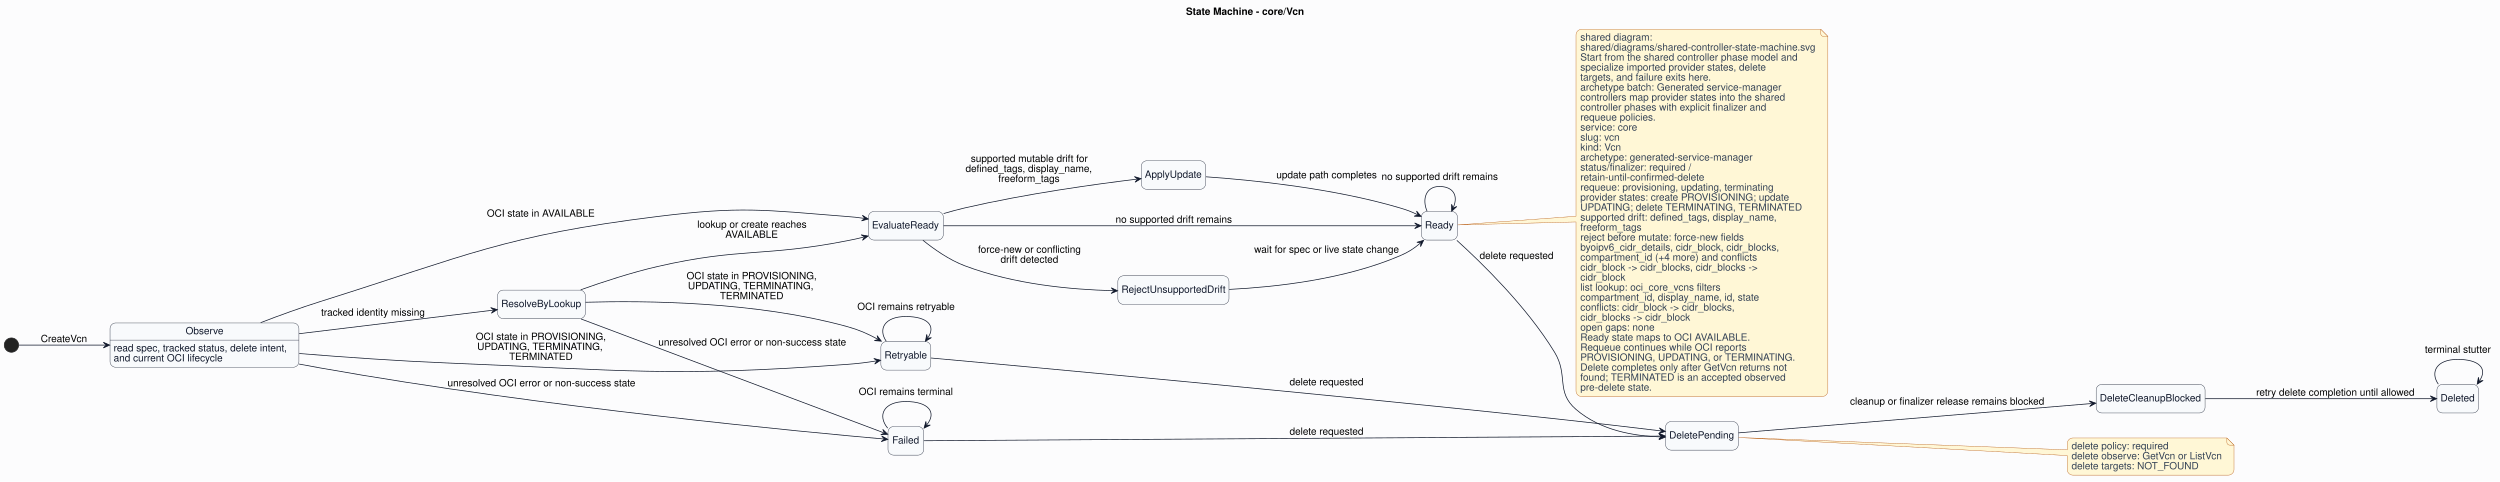
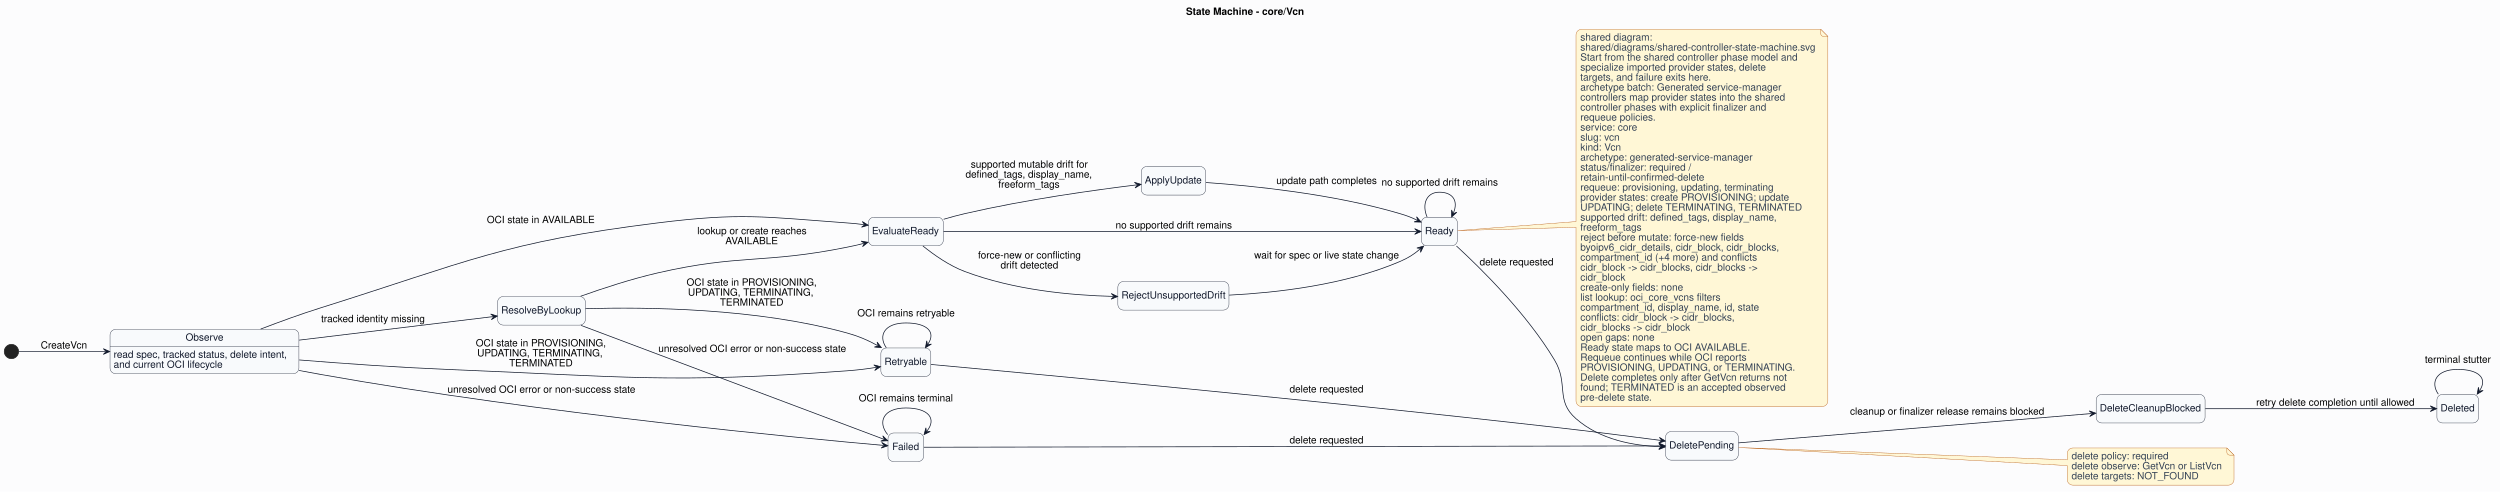
- <svg xmlns="http://www.w3.org/2000/svg" contentStyleType="text/css" data-diagram-type="STATE" height="674px" preserveAspectRatio="none" style="width:3499px;height:674px;background:#FCFCFD;" version="1.1" viewBox="0 0 3499 674" width="3499px" zoomAndPan="magnify">
+ <svg xmlns="http://www.w3.org/2000/svg" contentStyleType="text/css" data-diagram-type="STATE" height="688px" preserveAspectRatio="none" style="width:3499px;height:688px;background:#FCFCFD;" version="1.1" viewBox="0 0 3499 688" width="3499px" zoomAndPan="magnify">
  <defs />
  <g>
-     <rect fill="#FCFCFD" height="674" style="stroke:none;stroke-width:1;" width="3499" x="0" y="0" />
+     <rect fill="#FCFCFD" height="688" style="stroke:none;stroke-width:1;" width="3499" x="0" y="0" />
    <g class="title" data-source-line="10">
      <text fill="#000000" font-family="Helvetica" font-size="14" font-weight="bold" lengthAdjust="spacing" textLength="165.717" x="1659.855" y="20.78">State Machine - core/Vcn</text>
    </g>
-     <g class="entity" data-qualified-name="observe" id="ent0002">
-       <rect fill="#F8FAFC" height="62" rx="8" ry="8" style="stroke:#0F172A;stroke-width:0.5;" width="264.364" x="154" y="452" />
-       <line style="stroke:#0F172A;stroke-width:0.5;" x1="154" x2="418.364" y1="476" y2="476" />
-       <text fill="#0F172A" font-family="Helvetica" font-size="14" lengthAdjust="spacing" textLength="52.91" x="259.727" y="467.78">Observe</text>
-       <text fill="#0F172A" font-family="Helvetica" font-size="14" lengthAdjust="spacing" textLength="244.364" x="159" y="491.78">read spec, tracked status, delete intent,</text>
-       <text fill="#0F172A" font-family="Helvetica" font-size="14" lengthAdjust="spacing" textLength="153.282" x="159" y="505.78">and current OCI lifecycle</text>
-     </g>
-     <rect fill="#F8FAFC" height="40" rx="8" ry="8" style="stroke:#0F172A;stroke-width:0.5;" width="104.951" x="1215.36" y="296" />
-     <text fill="#0F172A" font-family="Helvetica" font-size="14" lengthAdjust="spacing" textLength="94.951" x="1220.36" y="319.78">EvaluateReady</text>
-     <rect fill="#F8FAFC" height="40" rx="8" ry="8" style="stroke:#0F172A;stroke-width:0.5;" width="50.469" x="1989.32" y="296" />
-     <text fill="#0F172A" font-family="Helvetica" font-size="14" lengthAdjust="spacing" textLength="40.469" x="1994.32" y="319.78">Ready</text>
-     <rect fill="#F8FAFC" height="40" rx="8" ry="8" style="stroke:#0F172A;stroke-width:0.5;" width="69.917" x="1232.88" y="478" />
-     <text fill="#0F172A" font-family="Helvetica" font-size="14" lengthAdjust="spacing" textLength="59.917" x="1237.88" y="501.78">Retryable</text>
-     <rect fill="#F8FAFC" height="40" rx="8" ry="8" style="stroke:#0F172A;stroke-width:0.5;" width="50" x="1242.84" y="597" />
-     <text fill="#0F172A" font-family="Helvetica" font-size="14" lengthAdjust="spacing" textLength="38.131" x="1248.775" y="620.78">Failed</text>
-     <rect fill="#F8FAFC" height="40" rx="8" ry="8" style="stroke:#0F172A;stroke-width:0.5;" width="122.848" x="696.44" y="406" />
-     <text fill="#0F172A" font-family="Helvetica" font-size="14" lengthAdjust="spacing" textLength="112.848" x="701.44" y="429.78">ResolveByLookup</text>
-     <rect fill="#F8FAFC" height="40" rx="8" ry="8" style="stroke:#0F172A;stroke-width:0.5;" width="155.51" x="1564.56" y="386" />
-     <text fill="#0F172A" font-family="Helvetica" font-size="14" lengthAdjust="spacing" textLength="145.51" x="1569.56" y="409.78">RejectUnsupportedDrift</text>
-     <rect fill="#F8FAFC" height="40" rx="8" ry="8" style="stroke:#0F172A;stroke-width:0.5;" width="90.165" x="1597.23" y="225" />
-     <text fill="#0F172A" font-family="Helvetica" font-size="14" lengthAdjust="spacing" textLength="80.165" x="1602.23" y="248.78">ApplyUpdate</text>
-     <rect fill="#F8FAFC" height="40" rx="8" ry="8" style="stroke:#0F172A;stroke-width:0.5;" width="101.848" x="2331.1" y="590" />
-     <text fill="#0F172A" font-family="Helvetica" font-size="14" lengthAdjust="spacing" textLength="91.848" x="2336.1" y="613.78">DeletePending</text>
-     <rect fill="#F8FAFC" height="40" rx="8" ry="8" style="stroke:#0F172A;stroke-width:0.5;" width="58.255" x="3410.71" y="538" />
-     <text fill="#0F172A" font-family="Helvetica" font-size="14" lengthAdjust="spacing" textLength="48.255" x="3415.71" y="561.78">Deleted</text>
-     <rect fill="#F8FAFC" height="40" rx="8" ry="8" style="stroke:#0F172A;stroke-width:0.5;" width="152.427" x="2933.78" y="538" />
-     <text fill="#0F172A" font-family="Helvetica" font-size="14" lengthAdjust="spacing" textLength="142.427" x="2938.78" y="561.78">DeleteCleanupBlocked</text>
-     <g class="start_entity" data-qualified-name=".start." data-source-line="32" id="ent0002">
-       <ellipse cx="16" cy="483" fill="#222222" rx="10" ry="10" style="stroke:#222222;stroke-width:1;" />
-     </g>
+     <g>
+       <rect fill="#F8FAFC" height="62" rx="8" ry="8" style="stroke:#0F172A;stroke-width:0.5;" width="264.364" x="154" y="461" />
+       <line style="stroke:#0F172A;stroke-width:0.5;" x1="154" x2="418.364" y1="485" y2="485" />
+       <text fill="#0F172A" font-family="Helvetica" font-size="14" lengthAdjust="spacing" textLength="52.91" x="259.727" y="476.78">Observe</text>
+       <text fill="#0F172A" font-family="Helvetica" font-size="14" lengthAdjust="spacing" textLength="244.364" x="159" y="500.78">read spec, tracked status, delete intent,</text>
+       <text fill="#0F172A" font-family="Helvetica" font-size="14" lengthAdjust="spacing" textLength="153.282" x="159" y="514.78">and current OCI lifecycle</text>
+     </g>
+     <rect fill="#F8FAFC" height="40" rx="8" ry="8" style="stroke:#0F172A;stroke-width:0.5;" width="104.951" x="1215.36" y="304" />
+     <text fill="#0F172A" font-family="Helvetica" font-size="14" lengthAdjust="spacing" textLength="94.951" x="1220.36" y="327.78">EvaluateReady</text>
+     <rect fill="#F8FAFC" height="40" rx="8" ry="8" style="stroke:#0F172A;stroke-width:0.5;" width="50.469" x="1989.32" y="304" />
+     <text fill="#0F172A" font-family="Helvetica" font-size="14" lengthAdjust="spacing" textLength="40.469" x="1994.32" y="327.78">Ready</text>
+     <rect fill="#F8FAFC" height="40" rx="8" ry="8" style="stroke:#0F172A;stroke-width:0.5;" width="69.917" x="1232.88" y="487" />
+     <text fill="#0F172A" font-family="Helvetica" font-size="14" lengthAdjust="spacing" textLength="59.917" x="1237.88" y="510.78">Retryable</text>
+     <rect fill="#F8FAFC" height="40" rx="8" ry="8" style="stroke:#0F172A;stroke-width:0.5;" width="50" x="1242.84" y="606" />
+     <text fill="#0F172A" font-family="Helvetica" font-size="14" lengthAdjust="spacing" textLength="38.131" x="1248.775" y="629.78">Failed</text>
+     <rect fill="#F8FAFC" height="40" rx="8" ry="8" style="stroke:#0F172A;stroke-width:0.5;" width="122.848" x="696.44" y="415" />
+     <text fill="#0F172A" font-family="Helvetica" font-size="14" lengthAdjust="spacing" textLength="112.848" x="701.44" y="438.78">ResolveByLookup</text>
+     <rect fill="#F8FAFC" height="40" rx="8" ry="8" style="stroke:#0F172A;stroke-width:0.5;" width="155.51" x="1564.56" y="394" />
+     <text fill="#0F172A" font-family="Helvetica" font-size="14" lengthAdjust="spacing" textLength="145.51" x="1569.56" y="417.78">RejectUnsupportedDrift</text>
+     <rect fill="#F8FAFC" height="40" rx="8" ry="8" style="stroke:#0F172A;stroke-width:0.5;" width="90.165" x="1597.23" y="233" />
+     <text fill="#0F172A" font-family="Helvetica" font-size="14" lengthAdjust="spacing" textLength="80.165" x="1602.23" y="256.78">ApplyUpdate</text>
+     <rect fill="#F8FAFC" height="40" rx="8" ry="8" style="stroke:#0F172A;stroke-width:0.5;" width="101.848" x="2331.1" y="604" />
+     <text fill="#0F172A" font-family="Helvetica" font-size="14" lengthAdjust="spacing" textLength="91.848" x="2336.1" y="627.78">DeletePending</text>
+     <rect fill="#F8FAFC" height="40" rx="8" ry="8" style="stroke:#0F172A;stroke-width:0.5;" width="58.255" x="3410.71" y="552" />
+     <text fill="#0F172A" font-family="Helvetica" font-size="14" lengthAdjust="spacing" textLength="48.255" x="3415.71" y="575.78">Deleted</text>
+     <rect fill="#F8FAFC" height="40" rx="8" ry="8" style="stroke:#0F172A;stroke-width:0.5;" width="152.427" x="2933.78" y="552" />
+     <text fill="#0F172A" font-family="Helvetica" font-size="14" lengthAdjust="spacing" textLength="142.427" x="2938.78" y="575.78">DeleteCleanupBlocked</text>
+     <ellipse cx="16" cy="492" fill="#222222" rx="10" ry="10" style="stroke:#222222;stroke-width:1;" />
    <g class="entity" data-qualified-name="GMN2" data-source-line="55" id="ent0003">
-       <path d="M2205.78,49 L2205.78,302.64 L2040.1,314.79 L2205.78,310.64 L2205.78,547 A8,8 0 0 0 2213.78,555 L2550.261,555 A8,8 0 0 0 2558.261,547 L2558.261,51 L2548.261,41 L2213.78,41 A8,8 0 0 0 2205.78,49" fill="#FFF7D6" style="stroke:#B45309;stroke-width:0.5;" />
+       <path d="M2205.78,49 L2205.78,310.12 L2040.1,322.72 L2205.78,318.12 L2205.78,561 A8,8 0 0 0 2213.78,569 L2550.261,569 A8,8 0 0 0 2558.261,561 L2558.261,51 L2548.261,41 L2213.78,41 A8,8 0 0 0 2205.78,49" fill="#FFF7D6" style="stroke:#B45309;stroke-width:0.5;" />
      <path d="M2548.261,41 L2548.261,47 A4,4 0 0 0 2552.261,51 L2558.261,51 L2548.261,41" fill="#FFF7D6" style="stroke:#B45309;stroke-width:0.5;" />
      <text fill="#334155" font-family="Helvetica" font-size="14" lengthAdjust="spacing" textLength="101.165" x="2211.78" y="56.78">shared diagram:</text>
      <text fill="#334155" font-family="Helvetica" font-size="14" lengthAdjust="spacing" textLength="331.481" x="2211.78" y="70.78">shared/diagrams/shared-controller-state-machine.svg</text>
      <text fill="#334155" font-family="Helvetica" font-size="14" lengthAdjust="spacing" textLength="304.274" x="2211.78" y="84.78">Start from the shared controller phase model and</text>
      <text fill="#334155" font-family="Helvetica" font-size="14" lengthAdjust="spacing" textLength="261.468" x="2211.78" y="98.78">specialize imported provider states, delete</text>
      <text fill="#334155" font-family="Helvetica" font-size="14" lengthAdjust="spacing" textLength="184.434" x="2211.78" y="112.78">targets, and failure exits here.</text>
      <text fill="#334155" font-family="Helvetica" font-size="14" lengthAdjust="spacing" textLength="281.709" x="2211.78" y="126.78">archetype batch: Generated service-manager</text>
      <text fill="#334155" font-family="Helvetica" font-size="14" lengthAdjust="spacing" textLength="287.923" x="2211.78" y="140.78">controllers map provider states into the shared</text>
      <text fill="#334155" font-family="Helvetica" font-size="14" lengthAdjust="spacing" textLength="261.461" x="2211.78" y="154.78">controller phases with explicit finalizer and</text>
      <text fill="#334155" font-family="Helvetica" font-size="14" lengthAdjust="spacing" textLength="105.848" x="2211.78" y="168.78">requeue policies.</text>
      <text fill="#334155" font-family="Helvetica" font-size="14" lengthAdjust="spacing" textLength="79.358" x="2211.78" y="182.78">service: core</text>
      <text fill="#334155" font-family="Helvetica" font-size="14" lengthAdjust="spacing" textLength="55.248" x="2211.78" y="196.78">slug: vcn</text>
      <text fill="#334155" font-family="Helvetica" font-size="14" lengthAdjust="spacing" textLength="57.586" x="2211.78" y="210.78">kind: Vcn</text>
      <text fill="#334155" font-family="Helvetica" font-size="14" lengthAdjust="spacing" textLength="241.24" x="2211.78" y="224.78">archetype: generated-service-manager</text>
      <text fill="#334155" font-family="Helvetica" font-size="14" lengthAdjust="spacing" textLength="156.406" x="2211.78" y="238.78">status/finalizer: required /</text>
      <text fill="#334155" font-family="Helvetica" font-size="14" lengthAdjust="spacing" textLength="174.303" x="2211.78" y="252.78">retain-until-confirmed-delete</text>
      <text fill="#334155" font-family="Helvetica" font-size="14" lengthAdjust="spacing" textLength="272.398" x="2211.78" y="266.78">requeue: provisioning, updating, terminating</text>
      <text fill="#334155" font-family="Helvetica" font-size="14" lengthAdjust="spacing" textLength="295.682" x="2211.78" y="280.78">provider states: create PROVISIONING; update</text>
      <text fill="#334155" font-family="Helvetica" font-size="14" lengthAdjust="spacing" textLength="317.372" x="2211.78" y="294.78">UPDATING; delete TERMINATING, TERMINATED</text>
      <text fill="#334155" font-family="Helvetica" font-size="14" lengthAdjust="spacing" textLength="275.509" x="2211.78" y="308.78">supported drift: defined_tags, display_name,</text>
      <text fill="#334155" font-family="Helvetica" font-size="14" lengthAdjust="spacing" textLength="86.372" x="2211.78" y="322.78">freeform_tags</text>
      <text fill="#334155" font-family="Helvetica" font-size="14" lengthAdjust="spacing" textLength="230.33" x="2211.78" y="336.78">reject before mutate: force-new fields</text>
      <text fill="#334155" font-family="Helvetica" font-size="14" lengthAdjust="spacing" textLength="279.357" x="2211.78" y="350.78">byoipv6_cidr_details, cidr_block, cidr_blocks,</text>
      <text fill="#334155" font-family="Helvetica" font-size="14" lengthAdjust="spacing" textLength="247.051" x="2211.78" y="364.78">compartment_id (+4 more) and conflicts</text>
      <text fill="#334155" font-family="Helvetica" font-size="14" lengthAdjust="spacing" textLength="248.206" x="2211.78" y="378.78">cidr_block -&gt; cidr_blocks, cidr_blocks -&gt;</text>
      <text fill="#334155" font-family="Helvetica" font-size="14" lengthAdjust="spacing" textLength="63.027" x="2211.78" y="392.78">cidr_block</text>
-       <text fill="#334155" font-family="Helvetica" font-size="14" lengthAdjust="spacing" textLength="196.861" x="2211.78" y="406.78">list lookup: oci_core_vcns filters</text>
-       <text fill="#334155" font-family="Helvetica" font-size="14" lengthAdjust="spacing" textLength="251.351" x="2211.78" y="420.78">compartment_id, display_name, id, state</text>
-       <text fill="#334155" font-family="Helvetica" font-size="14" lengthAdjust="spacing" textLength="215.913" x="2211.78" y="434.78">conflicts: cidr_block -&gt; cidr_blocks,</text>
-       <text fill="#334155" font-family="Helvetica" font-size="14" lengthAdjust="spacing" textLength="153.672" x="2211.78" y="448.78">cidr_blocks -&gt; cidr_block</text>
-       <text fill="#334155" font-family="Helvetica" font-size="14" lengthAdjust="spacing" textLength="104.316" x="2211.78" y="462.78">open gaps: none</text>
-       <text fill="#334155" font-family="Helvetica" font-size="14" lengthAdjust="spacing" textLength="240.447" x="2211.78" y="476.78">Ready state maps to OCI AVAILABLE.</text>
-       <text fill="#334155" font-family="Helvetica" font-size="14" lengthAdjust="spacing" textLength="232.682" x="2211.78" y="490.78">Requeue continues while OCI reports</text>
-       <text fill="#334155" font-family="Helvetica" font-size="14" lengthAdjust="spacing" textLength="307.248" x="2211.78" y="504.78">PROVISIONING, UPDATING, or TERMINATING.</text>
-       <text fill="#334155" font-family="Helvetica" font-size="14" lengthAdjust="spacing" textLength="291.033" x="2211.78" y="518.78">Delete completes only after GetVcn returns not</text>
-       <text fill="#334155" font-family="Helvetica" font-size="14" lengthAdjust="spacing" textLength="289.468" x="2211.78" y="532.78">found; TERMINATED is an accepted observed</text>
-       <text fill="#334155" font-family="Helvetica" font-size="14" lengthAdjust="spacing" textLength="101.172" x="2211.78" y="546.78">pre-delete state.</text>
-     </g>
-     <g class="entity" data-qualified-name="GMN5" data-source-line="93" id="ent0006">
-       <path d="M2893.27,621 L2893.27,629.62 L2433.19,612.32 L2893.27,637.62 L2893.27,657 A8,8 0 0 0 2901.27,665 L3118.717,665 A8,8 0 0 0 3126.717,657 L3126.717,623 L3116.717,613 L2901.27,613 A8,8 0 0 0 2893.27,621" fill="#FFF7D6" style="stroke:#B45309;stroke-width:0.5;" />
-       <path d="M3116.717,613 L3116.717,619 A4,4 0 0 0 3120.717,623 L3126.717,623 L3116.717,613" fill="#FFF7D6" style="stroke:#B45309;stroke-width:0.5;" />
-       <text fill="#334155" font-family="Helvetica" font-size="14" lengthAdjust="spacing" textLength="136.972" x="2899.27" y="628.78">delete policy: required</text>
-       <text fill="#334155" font-family="Helvetica" font-size="14" lengthAdjust="spacing" textLength="212.447" x="2899.27" y="642.78">delete observe: GetVcn or ListVcn</text>
-       <text fill="#334155" font-family="Helvetica" font-size="14" lengthAdjust="spacing" textLength="179.724" x="2899.27" y="656.78">delete targets: NOT_FOUND</text>
+       <text fill="#334155" font-family="Helvetica" font-size="14" lengthAdjust="spacing" textLength="144.751" x="2211.78" y="406.78">create-only fields: none</text>
+       <text fill="#334155" font-family="Helvetica" font-size="14" lengthAdjust="spacing" textLength="196.861" x="2211.78" y="420.78">list lookup: oci_core_vcns filters</text>
+       <text fill="#334155" font-family="Helvetica" font-size="14" lengthAdjust="spacing" textLength="251.351" x="2211.78" y="434.78">compartment_id, display_name, id, state</text>
+       <text fill="#334155" font-family="Helvetica" font-size="14" lengthAdjust="spacing" textLength="215.913" x="2211.78" y="448.78">conflicts: cidr_block -&gt; cidr_blocks,</text>
+       <text fill="#334155" font-family="Helvetica" font-size="14" lengthAdjust="spacing" textLength="153.672" x="2211.78" y="462.78">cidr_blocks -&gt; cidr_block</text>
+       <text fill="#334155" font-family="Helvetica" font-size="14" lengthAdjust="spacing" textLength="104.316" x="2211.78" y="476.78">open gaps: none</text>
+       <text fill="#334155" font-family="Helvetica" font-size="14" lengthAdjust="spacing" textLength="240.447" x="2211.78" y="490.78">Ready state maps to OCI AVAILABLE.</text>
+       <text fill="#334155" font-family="Helvetica" font-size="14" lengthAdjust="spacing" textLength="232.682" x="2211.78" y="504.78">Requeue continues while OCI reports</text>
+       <text fill="#334155" font-family="Helvetica" font-size="14" lengthAdjust="spacing" textLength="307.248" x="2211.78" y="518.78">PROVISIONING, UPDATING, or TERMINATING.</text>
+       <text fill="#334155" font-family="Helvetica" font-size="14" lengthAdjust="spacing" textLength="291.033" x="2211.78" y="532.78">Delete completes only after GetVcn returns not</text>
+       <text fill="#334155" font-family="Helvetica" font-size="14" lengthAdjust="spacing" textLength="289.468" x="2211.78" y="546.78">found; TERMINATED is an accepted observed</text>
+       <text fill="#334155" font-family="Helvetica" font-size="14" lengthAdjust="spacing" textLength="101.172" x="2211.78" y="560.78">pre-delete state.</text>
+     </g>
+     <g class="entity" data-qualified-name="GMN5" data-source-line="94" id="ent0006">
+       <path d="M2893.27,635 L2893.27,643.62 L2433.19,626.32 L2893.27,651.62 L2893.27,671 A8,8 0 0 0 2901.27,679 L3118.717,679 A8,8 0 0 0 3126.717,671 L3126.717,637 L3116.717,627 L2901.27,627 A8,8 0 0 0 2893.27,635" fill="#FFF7D6" style="stroke:#B45309;stroke-width:0.5;" />
+       <path d="M3116.717,627 L3116.717,633 A4,4 0 0 0 3120.717,637 L3126.717,637 L3116.717,627" fill="#FFF7D6" style="stroke:#B45309;stroke-width:0.5;" />
+       <text fill="#334155" font-family="Helvetica" font-size="14" lengthAdjust="spacing" textLength="136.972" x="2899.27" y="642.78">delete policy: required</text>
+       <text fill="#334155" font-family="Helvetica" font-size="14" lengthAdjust="spacing" textLength="212.447" x="2899.27" y="656.78">delete observe: GetVcn or ListVcn</text>
+       <text fill="#334155" font-family="Helvetica" font-size="14" lengthAdjust="spacing" textLength="179.724" x="2899.27" y="670.78">delete targets: NOT_FOUND</text>
    </g>
    <g class="link" data-entity-1="ent0002" data-entity-2="ent0002" data-link-type="dependency" data-source-line="32" id="lnk3">
-       <path d="M26.23,483 C47.19,483 94.64,483 147.58,483" fill="none" id="*start*-to-observe" style="stroke:#0F172A;stroke-width:1;" />
-       <polygon fill="#0F172A" points="153.58,483,144.58,479,148.58,483,144.58,487,153.58,483" style="stroke:#0F172A;stroke-width:1;" />
-       <text fill="#000000" font-family="Helvetica" font-size="14" lengthAdjust="spacing" textLength="66.144" x="57" y="478.78">CreateVcn</text>
+       <path d="M26.23,492 C47.19,492 94.64,492 147.58,492" fill="none" id="*start*-to-observe" style="stroke:#0F172A;stroke-width:1;" />
+       <polygon fill="#0F172A" points="153.58,492,144.58,488,148.58,492,144.58,496,153.58,492" style="stroke:#0F172A;stroke-width:1;" />
+       <text fill="#000000" font-family="Helvetica" font-size="14" lengthAdjust="spacing" textLength="66.144" x="57" y="487.78">CreateVcn</text>
    </g>
    <g class="link" data-entity-1="ent0002" data-entity-2="ent0007" data-link-type="dependency" data-source-line="33" id="lnk4">
-       <path d="M418.64,467.05 C509.55,456.01 620.334,442.573 690.184,434.093" fill="none" id="observe-to-resolve_by_lookup" style="stroke:#0F172A;stroke-width:1;" />
-       <polygon fill="#0F172A" points="696.14,433.37,686.723,430.484,691.176,433.973,687.688,438.425,696.14,433.37" style="stroke:#0F172A;stroke-width:1;" />
-       <text fill="#000000" font-family="Helvetica" font-size="14" lengthAdjust="spacing" textLength="145.503" x="449.36" y="441.84">tracked identity missing</text>
+       <path d="M418.64,476.05 C509.55,465.01 620.334,451.573 690.184,443.093" fill="none" id="observe-to-resolve_by_lookup" style="stroke:#0F172A;stroke-width:1;" />
+       <polygon fill="#0F172A" points="696.14,442.37,686.723,439.484,691.176,442.973,687.688,447.425,696.14,442.37" style="stroke:#0F172A;stroke-width:1;" />
+       <text fill="#000000" font-family="Helvetica" font-size="14" lengthAdjust="spacing" textLength="145.503" x="449.36" y="450.84">tracked identity missing</text>
    </g>
    <g class="link" data-entity-1="ent0007" data-entity-2="ent0003" data-link-type="dependency" data-source-line="34" id="lnk5">
-       <path d="M812.74,405.59 C843.81,394.51 883.84,381.4 920.36,373 C1036.2,346.36 1068.73,359.87 1185.36,337 C1194.97,335.12 1199.306,334.224 1209.066,331.804" fill="none" id="resolve_by_lookup-to-evaluate_ready" style="stroke:#0F172A;stroke-width:1;" />
-       <polygon fill="#0F172A" points="1214.89,330.36,1205.192,328.644,1210.037,331.563,1207.117,336.408,1214.89,330.36" style="stroke:#0F172A;stroke-width:1;" />
-       <text fill="#000000" font-family="Helvetica" font-size="14" lengthAdjust="spacing" textLength="154.089" x="975.86" y="318.78">lookup or create reaches</text>
-       <text fill="#000000" font-family="Helvetica" font-size="14" lengthAdjust="spacing" textLength="75.489" x="1015.16" y="332.78">AVAILABLE</text>
+       <path d="M812.74,414.59 C843.81,403.51 883.84,390.4 920.36,382 C1036.2,355.36 1068.86,369.54 1185.36,346 C1194.99,344.06 1199.342,343.124 1209.112,340.594" fill="none" id="resolve_by_lookup-to-evaluate_ready" style="stroke:#0F172A;stroke-width:1;" />
+       <polygon fill="#0F172A" points="1214.92,339.09,1205.205,337.474,1210.08,340.343,1207.21,345.219,1214.92,339.09" style="stroke:#0F172A;stroke-width:1;" />
+       <text fill="#000000" font-family="Helvetica" font-size="14" lengthAdjust="spacing" textLength="154.089" x="975.86" y="327.78">lookup or create reaches</text>
+       <text fill="#000000" font-family="Helvetica" font-size="14" lengthAdjust="spacing" textLength="75.489" x="1015.16" y="341.78">AVAILABLE</text>
    </g>
    <g class="link" data-entity-1="ent0007" data-entity-2="ent0005" data-link-type="dependency" data-source-line="35" id="lnk6">
-       <path d="M819.46,423.04 C903.3,420.6 1058.7,422.03 1185.36,457 C1202,461.59 1213.971,466.84 1228.291,474.64" fill="none" id="resolve_by_lookup-to-retryable" style="stroke:#0F172A;stroke-width:1;" />
-       <polygon fill="#0F172A" points="1233.56,477.51,1227.57,469.692,1229.169,475.118,1223.743,476.718,1233.56,477.51" style="stroke:#0F172A;stroke-width:1;" />
-       <text fill="#000000" font-family="Helvetica" font-size="14" lengthAdjust="spacing" textLength="184.379" x="960.86" y="390.78">OCI state in PROVISIONING,</text>
-       <text fill="#000000" font-family="Helvetica" font-size="14" lengthAdjust="spacing" textLength="180.448" x="962.825" y="404.78">UPDATING, TERMINATING,</text>
-       <text fill="#000000" font-family="Helvetica" font-size="14" lengthAdjust="spacing" textLength="91" x="1007.549" y="418.78">TERMINATED</text>
+       <path d="M819.46,432.04 C903.3,429.6 1058.7,431.03 1185.36,466 C1202,470.59 1213.971,475.84 1228.291,483.64" fill="none" id="resolve_by_lookup-to-retryable" style="stroke:#0F172A;stroke-width:1;" />
+       <polygon fill="#0F172A" points="1233.56,486.51,1227.57,478.692,1229.169,484.118,1223.743,485.718,1233.56,486.51" style="stroke:#0F172A;stroke-width:1;" />
+       <text fill="#000000" font-family="Helvetica" font-size="14" lengthAdjust="spacing" textLength="184.379" x="960.86" y="399.78">OCI state in PROVISIONING,</text>
+       <text fill="#000000" font-family="Helvetica" font-size="14" lengthAdjust="spacing" textLength="180.448" x="962.825" y="413.78">UPDATING, TERMINATING,</text>
+       <text fill="#000000" font-family="Helvetica" font-size="14" lengthAdjust="spacing" textLength="91" x="1007.549" y="427.78">TERMINATED</text>
    </g>
    <g class="link" data-entity-1="ent0007" data-entity-2="ent0006" data-link-type="dependency" data-source-line="36" id="lnk7">
-       <path d="M813.23,446.44 C922.52,487.53 1159.404,576.598 1236.904,605.748" fill="none" id="resolve_by_lookup-to-failed" style="stroke:#0F172A;stroke-width:1;" />
-       <polygon fill="#0F172A" points="1242.52,607.86,1235.504,600.948,1237.84,606.1,1232.688,608.436,1242.52,607.86" style="stroke:#0F172A;stroke-width:1;" />
-       <text fill="#000000" font-family="Helvetica" font-size="14" lengthAdjust="spacing" textLength="263.778" x="921.36" y="483.56">unresolved OCI error or non-success state</text>
+       <path d="M813.23,455.44 C922.52,496.53 1159.404,585.598 1236.904,614.748" fill="none" id="resolve_by_lookup-to-failed" style="stroke:#0F172A;stroke-width:1;" />
+       <polygon fill="#0F172A" points="1242.52,616.86,1235.504,609.948,1237.84,615.1,1232.688,617.436,1242.52,616.86" style="stroke:#0F172A;stroke-width:1;" />
+       <text fill="#000000" font-family="Helvetica" font-size="14" lengthAdjust="spacing" textLength="263.778" x="921.36" y="492.56">unresolved OCI error or non-success state</text>
    </g>
    <g class="link" data-entity-1="ent0002" data-entity-2="ent0003" data-link-type="dependency" data-source-line="37" id="lnk8">
-       <path d="M364.84,451.55 C391.14,441.45 420.82,430.65 448.36,422 C654.76,357.16 705.67,329.65 920.36,303 C1037.25,288.49 1067.95,293.69 1185.36,303 C1195.07,303.77 1199.434,304.175 1209.334,305.635" fill="none" id="observe-to-evaluate_ready" style="stroke:#0F172A;stroke-width:1;" />
-       <polygon fill="#0F172A" points="1215.27,306.51,1206.95,301.24,1210.323,305.781,1205.783,309.154,1215.27,306.51" style="stroke:#0F172A;stroke-width:1;" />
-       <text fill="#000000" font-family="Helvetica" font-size="14" lengthAdjust="spacing" textLength="153.296" x="681.36" y="303.24">OCI state in AVAILABLE</text>
+       <path d="M364.84,460.55 C391.14,450.45 420.82,439.65 448.36,431 C654.76,366.16 705.67,338.65 920.36,312 C1037.25,297.49 1067.9,303.4 1185.36,312 C1195.06,312.71 1199.405,313.079 1209.295,314.428" fill="none" id="observe-to-evaluate_ready" style="stroke:#0F172A;stroke-width:1;" />
+       <polygon fill="#0F172A" points="1215.24,315.24,1206.864,310.06,1210.286,314.564,1205.782,317.986,1215.24,315.24" style="stroke:#0F172A;stroke-width:1;" />
+       <text fill="#000000" font-family="Helvetica" font-size="14" lengthAdjust="spacing" textLength="153.296" x="681.36" y="312.24">OCI state in AVAILABLE</text>
    </g>
    <g class="link" data-entity-1="ent0002" data-entity-2="ent0005" data-link-type="dependency" data-source-line="38" id="lnk9">
-       <path d="M418.76,494.78 C481.29,499.86 557.13,505.25 625.36,508 C874.05,518.02 937.14,528.18 1185.36,510 C1200.91,508.86 1212.055,507.469 1226.545,505.149" fill="none" id="observe-to-retryable" style="stroke:#0F172A;stroke-width:1;" />
-       <polygon fill="#0F172A" points="1232.47,504.2,1222.951,501.673,1227.533,504.99,1224.216,509.573,1232.47,504.2" style="stroke:#0F172A;stroke-width:1;" />
-       <text fill="#000000" font-family="Helvetica" font-size="14" lengthAdjust="spacing" textLength="184.379" x="665.86" y="475.78">OCI state in PROVISIONING,</text>
-       <text fill="#000000" font-family="Helvetica" font-size="14" lengthAdjust="spacing" textLength="180.448" x="667.825" y="489.78">UPDATING, TERMINATING,</text>
-       <text fill="#000000" font-family="Helvetica" font-size="14" lengthAdjust="spacing" textLength="91" x="712.549" y="503.78">TERMINATED</text>
+       <path d="M418.76,503.78 C481.29,508.86 557.13,514.25 625.36,517 C874.05,527.02 937.14,537.18 1185.36,519 C1200.91,517.86 1212.055,516.469 1226.545,514.149" fill="none" id="observe-to-retryable" style="stroke:#0F172A;stroke-width:1;" />
+       <polygon fill="#0F172A" points="1232.47,513.2,1222.951,510.673,1227.533,513.99,1224.216,518.573,1232.47,513.2" style="stroke:#0F172A;stroke-width:1;" />
+       <text fill="#000000" font-family="Helvetica" font-size="14" lengthAdjust="spacing" textLength="184.379" x="665.86" y="484.78">OCI state in PROVISIONING,</text>
+       <text fill="#000000" font-family="Helvetica" font-size="14" lengthAdjust="spacing" textLength="180.448" x="667.825" y="498.78">UPDATING, TERMINATING,</text>
+       <text fill="#000000" font-family="Helvetica" font-size="14" lengthAdjust="spacing" textLength="91" x="712.549" y="512.78">TERMINATED</text>
    </g>
    <g class="link" data-entity-1="ent0002" data-entity-2="ent0006" data-link-type="dependency" data-source-line="39" id="lnk10">
-       <path d="M418.61,509.53 C428.67,511.43 438.67,513.27 448.36,515 C759.91,570.55 1137.553,605.674 1236.623,614.394" fill="none" id="observe-to-failed" style="stroke:#0F172A;stroke-width:1;" />
-       <polygon fill="#0F172A" points="1242.6,614.92,1233.985,610.146,1237.619,614.482,1233.284,618.115,1242.6,614.92" style="stroke:#0F172A;stroke-width:1;" />
-       <text fill="#000000" font-family="Helvetica" font-size="14" lengthAdjust="spacing" textLength="263.778" x="626.36" y="540.68">unresolved OCI error or non-success state</text>
+       <path d="M418.61,518.53 C428.67,520.43 438.67,522.27 448.36,524 C759.91,579.55 1137.553,614.674 1236.623,623.394" fill="none" id="observe-to-failed" style="stroke:#0F172A;stroke-width:1;" />
+       <polygon fill="#0F172A" points="1242.6,623.92,1233.985,619.146,1237.619,623.482,1233.284,627.115,1242.6,623.92" style="stroke:#0F172A;stroke-width:1;" />
+       <text fill="#000000" font-family="Helvetica" font-size="14" lengthAdjust="spacing" textLength="263.778" x="626.36" y="549.68">unresolved OCI error or non-success state</text>
    </g>
    <g class="link" data-entity-1="ent0003" data-entity-2="ent0008" data-link-type="dependency" data-source-line="40" id="lnk11">
-       <path d="M1291.7,336.25 C1307.15,348.73 1328.62,363.85 1350.32,372 C1419.6,398.02 1498.132,405.283 1558.192,406.853" fill="none" id="evaluate_ready-to-reject_unsupported_drift" style="stroke:#0F172A;stroke-width:1;" />
-       <polygon fill="#0F172A" points="1564.19,407.01,1555.298,402.776,1559.192,406.879,1555.089,410.773,1564.19,407.01" style="stroke:#0F172A;stroke-width:1;" />
-       <text fill="#000000" font-family="Helvetica" font-size="14" lengthAdjust="spacing" textLength="143.951" x="1368.82" y="353.78">force-new or conflicting</text>
-       <text fill="#000000" font-family="Helvetica" font-size="14" lengthAdjust="spacing" textLength="80.938" x="1400.327" y="367.78">drift detected</text>
+       <path d="M1291.7,344.25 C1307.15,356.73 1328.62,371.85 1350.32,380 C1419.6,406.02 1498.132,413.283 1558.192,414.853" fill="none" id="evaluate_ready-to-reject_unsupported_drift" style="stroke:#0F172A;stroke-width:1;" />
+       <polygon fill="#0F172A" points="1564.19,415.01,1555.298,410.776,1559.192,414.879,1555.089,418.773,1564.19,415.01" style="stroke:#0F172A;stroke-width:1;" />
+       <text fill="#000000" font-family="Helvetica" font-size="14" lengthAdjust="spacing" textLength="143.951" x="1368.82" y="361.78">force-new or conflicting</text>
+       <text fill="#000000" font-family="Helvetica" font-size="14" lengthAdjust="spacing" textLength="80.938" x="1400.327" y="375.78">drift detected</text>
    </g>
    <g class="link" data-entity-1="ent0008" data-entity-2="ent0004" data-link-type="dependency" data-source-line="41" id="lnk12">
-       <path d="M1720.32,405.06 C1786.2,401.77 1882.3,391 1959.32,358 C1971.36,352.84 1978.48,348.236 1987.92,340.246" fill="none" id="reject_unsupported_drift-to-ready" style="stroke:#0F172A;stroke-width:1;" />
-       <polygon fill="#0F172A" points="1992.5,336.37,1983.046,339.131,1988.684,339.6,1988.215,345.238,1992.5,336.37" style="stroke:#0F172A;stroke-width:1;" />
-       <text fill="#000000" font-family="Helvetica" font-size="14" lengthAdjust="spacing" textLength="203.882" x="1755.32" y="353.78">wait for spec or live state change</text>
+       <path d="M1720.32,413.06 C1786.2,409.77 1882.3,399 1959.32,366 C1971.36,360.84 1978.48,356.236 1987.92,348.246" fill="none" id="reject_unsupported_drift-to-ready" style="stroke:#0F172A;stroke-width:1;" />
+       <polygon fill="#0F172A" points="1992.5,344.37,1983.046,347.131,1988.684,347.6,1988.215,353.238,1992.5,344.37" style="stroke:#0F172A;stroke-width:1;" />
+       <text fill="#000000" font-family="Helvetica" font-size="14" lengthAdjust="spacing" textLength="203.882" x="1755.32" y="361.78">wait for spec or live state change</text>
    </g>
    <g class="link" data-entity-1="ent0003" data-entity-2="ent0009" data-link-type="dependency" data-source-line="42" id="lnk13">
-       <path d="M1320.7,298.89 C1330.47,296.01 1340.66,293.23 1350.32,291 C1436.78,271.01 1533.754,257.703 1591.114,250.743" fill="none" id="evaluate_ready-to-apply_update" style="stroke:#0F172A;stroke-width:1;" />
-       <polygon fill="#0F172A" points="1597.07,250.02,1587.654,247.133,1592.106,250.622,1588.617,255.075,1597.07,250.02" style="stroke:#0F172A;stroke-width:1;" />
-       <text fill="#000000" font-family="Helvetica" font-size="14" lengthAdjust="spacing" textLength="163.42" x="1358.727" y="226.66">supported mutable drift for</text>
-       <text fill="#000000" font-family="Helvetica" font-size="14" lengthAdjust="spacing" textLength="178.233" x="1351.32" y="240.66">defined_tags, display_name,</text>
-       <text fill="#000000" font-family="Helvetica" font-size="14" lengthAdjust="spacing" textLength="86.372" x="1397.251" y="254.66">freeform_tags</text>
+       <path d="M1320.7,306.89 C1330.47,304.01 1340.66,301.23 1350.32,299 C1436.78,279.01 1533.754,265.703 1591.114,258.743" fill="none" id="evaluate_ready-to-apply_update" style="stroke:#0F172A;stroke-width:1;" />
+       <polygon fill="#0F172A" points="1597.07,258.02,1587.654,255.133,1592.106,258.622,1588.617,263.075,1597.07,258.02" style="stroke:#0F172A;stroke-width:1;" />
+       <text fill="#000000" font-family="Helvetica" font-size="14" lengthAdjust="spacing" textLength="163.42" x="1358.727" y="234.66">supported mutable drift for</text>
+       <text fill="#000000" font-family="Helvetica" font-size="14" lengthAdjust="spacing" textLength="178.233" x="1351.32" y="248.66">defined_tags, display_name,</text>
+       <text fill="#000000" font-family="Helvetica" font-size="14" lengthAdjust="spacing" textLength="86.372" x="1397.251" y="262.66">freeform_tags</text>
    </g>
    <g class="link" data-entity-1="ent0009" data-entity-2="ent0004" data-link-type="dependency" data-source-line="43" id="lnk14">
-       <path d="M1687.88,247.45 C1749.86,251.76 1865.1,263.07 1959.32,291 C1969.36,293.98 1974.503,295.9 1983.612,300.28" fill="none" id="apply_update-to-ready" style="stroke:#0F172A;stroke-width:1;" />
-       <polygon fill="#0F172A" points="1989.02,302.88,1982.642,295.375,1984.514,300.714,1979.176,302.585,1989.02,302.88" style="stroke:#0F172A;stroke-width:1;" />
-       <text fill="#000000" font-family="Helvetica" font-size="14" lengthAdjust="spacing" textLength="141.654" x="1786.32" y="249.45">update path completes</text>
+       <path d="M1687.88,255.45 C1749.86,259.76 1865.1,271.07 1959.32,299 C1969.36,301.98 1974.503,303.9 1983.612,308.28" fill="none" id="apply_update-to-ready" style="stroke:#0F172A;stroke-width:1;" />
+       <polygon fill="#0F172A" points="1989.02,310.88,1982.642,303.375,1984.514,308.714,1979.176,310.585,1989.02,310.88" style="stroke:#0F172A;stroke-width:1;" />
+       <text fill="#000000" font-family="Helvetica" font-size="14" lengthAdjust="spacing" textLength="141.654" x="1786.32" y="257.45">update path completes</text>
    </g>
    <g class="link" data-entity-1="ent0003" data-entity-2="ent0004" data-link-type="dependency" data-source-line="44" id="lnk15">
-       <path d="M1320.62,316 C1467.56,316 1877.41,316 1982.95,316" fill="none" id="evaluate_ready-to-ready" style="stroke:#0F172A;stroke-width:1;" />
-       <polygon fill="#0F172A" points="1988.95,316,1979.95,312,1983.95,316,1979.95,320,1988.95,316" style="stroke:#0F172A;stroke-width:1;" />
-       <text fill="#000000" font-family="Helvetica" font-size="14" lengthAdjust="spacing" textLength="162.641" x="1561.32" y="311.78">no supported drift remains</text>
+       <path d="M1320.62,324 C1467.56,324 1877.41,324 1982.95,324" fill="none" id="evaluate_ready-to-ready" style="stroke:#0F172A;stroke-width:1;" />
+       <polygon fill="#0F172A" points="1988.95,324,1979.95,320,1983.95,324,1979.95,328,1988.95,324" style="stroke:#0F172A;stroke-width:1;" />
+       <text fill="#000000" font-family="Helvetica" font-size="14" lengthAdjust="spacing" textLength="162.641" x="1561.32" y="319.78">no supported drift remains</text>
    </g>
    <g class="link" data-entity-1="ent0004" data-entity-2="ent0004" data-link-type="dependency" data-source-line="45" id="lnk16">
-       <path d="M1997.35,295.69 C1990,278.73 1995.74,261 2014.55,261 C2033.36,261 2041.486,273.225 2034.136,290.185" fill="none" id="ready-to-ready" style="stroke:#0F172A;stroke-width:1;" />
-       <polygon fill="#0F172A" points="2031.75,295.69,2038.999,289.023,2033.738,291.102,2031.659,285.842,2031.75,295.69" style="stroke:#0F172A;stroke-width:1;" />
-       <text fill="#000000" font-family="Helvetica" font-size="14" lengthAdjust="spacing" textLength="162.641" x="1933.55" y="251.78">no supported drift remains</text>
+       <path d="M1997.35,303.69 C1990,286.73 1995.74,269 2014.55,269 C2033.36,269 2041.486,281.225 2034.136,298.185" fill="none" id="ready-to-ready" style="stroke:#0F172A;stroke-width:1;" />
+       <polygon fill="#0F172A" points="2031.75,303.69,2038.999,297.023,2033.738,299.102,2031.659,293.842,2031.75,303.69" style="stroke:#0F172A;stroke-width:1;" />
+       <text fill="#000000" font-family="Helvetica" font-size="14" lengthAdjust="spacing" textLength="162.641" x="1933.55" y="259.78">no supported drift remains</text>
    </g>
    <g class="link" data-entity-1="ent0005" data-entity-2="ent0005" data-link-type="dependency" data-source-line="46" id="lnk17">
-       <path d="M1240.44,477.69 C1228.72,460.73 1237.86,443 1267.84,443 C1297.82,443 1310.371,455.794 1298.651,472.754" fill="none" id="retryable-to-retryable" style="stroke:#0F172A;stroke-width:1;" />
-       <polygon fill="#0F172A" points="1295.24,477.69,1303.647,472.56,1298.082,473.577,1297.066,468.012,1295.24,477.69" style="stroke:#0F172A;stroke-width:1;" />
-       <text fill="#000000" font-family="Helvetica" font-size="14" lengthAdjust="spacing" textLength="136.931" x="1199.84" y="433.78">OCI remains retryable</text>
+       <path d="M1240.44,486.69 C1228.72,469.73 1237.86,452 1267.84,452 C1297.82,452 1310.371,464.794 1298.651,481.754" fill="none" id="retryable-to-retryable" style="stroke:#0F172A;stroke-width:1;" />
+       <polygon fill="#0F172A" points="1295.24,486.69,1303.647,481.56,1298.082,482.577,1297.066,477.012,1295.24,486.69" style="stroke:#0F172A;stroke-width:1;" />
+       <text fill="#000000" font-family="Helvetica" font-size="14" lengthAdjust="spacing" textLength="136.931" x="1199.84" y="442.78">OCI remains retryable</text>
    </g>
    <g class="link" data-entity-1="ent0006" data-entity-2="ent0006" data-link-type="dependency" data-source-line="47" id="lnk18">
-       <path d="M1242.37,599.26 C1227.85,581.56 1236.34,562 1267.84,562 C1299.34,562 1311.635,576.921 1297.115,594.621" fill="none" id="failed-to-failed" style="stroke:#0F172A;stroke-width:1;" />
-       <polygon fill="#0F172A" points="1293.31,599.26,1302.111,594.839,1296.481,595.394,1295.926,589.765,1293.31,599.26" style="stroke:#0F172A;stroke-width:1;" />
-       <text fill="#000000" font-family="Helvetica" font-size="14" lengthAdjust="spacing" textLength="132.255" x="1201.84" y="552.78">OCI remains terminal</text>
+       <path d="M1242.37,608.26 C1227.85,590.56 1236.34,571 1267.84,571 C1299.34,571 1311.635,585.921 1297.115,603.621" fill="none" id="failed-to-failed" style="stroke:#0F172A;stroke-width:1;" />
+       <polygon fill="#0F172A" points="1293.31,608.26,1302.111,603.839,1296.481,604.394,1295.926,598.765,1293.31,608.26" style="stroke:#0F172A;stroke-width:1;" />
+       <text fill="#000000" font-family="Helvetica" font-size="14" lengthAdjust="spacing" textLength="132.255" x="1201.84" y="561.78">OCI remains terminal</text>
    </g>
    <g class="link" data-entity-1="ent0004" data-entity-2="ent0010" data-link-type="dependency" data-source-line="48" id="lnk19">
-       <path d="M2038.98,336.43 C2073.16,367.32 2136.85,429.11 2175.78,493 C2195.54,525.43 2176.99,548.25 2205.78,573 C2240.21,602.59 2286.373,610.267 2324.833,611.567" fill="none" id="ready-to-delete_pending" style="stroke:#0F172A;stroke-width:1;" />
-       <polygon fill="#0F172A" points="2330.83,611.77,2321.97,607.468,2325.833,611.601,2321.7,615.464,2330.83,611.77" style="stroke:#0F172A;stroke-width:1;" />
-       <text fill="#000000" font-family="Helvetica" font-size="14" lengthAdjust="spacing" textLength="104.303" x="2070.78" y="362.4">delete requested</text>
+       <path d="M2038.46,344.3 C2072.55,375.59 2136.8,438.83 2175.78,504 C2195.7,537.3 2176.53,560.5 2205.78,586 C2240.05,615.86 2286.235,623.787 2324.744,625.287" fill="none" id="ready-to-delete_pending" style="stroke:#0F172A;stroke-width:1;" />
+       <polygon fill="#0F172A" points="2330.74,625.52,2321.903,621.173,2325.744,625.325,2321.591,629.167,2330.74,625.52" style="stroke:#0F172A;stroke-width:1;" />
+       <text fill="#000000" font-family="Helvetica" font-size="14" lengthAdjust="spacing" textLength="104.303" x="2070.78" y="371.35">delete requested</text>
    </g>
    <g class="link" data-entity-1="ent0005" data-entity-2="ent0010" data-link-type="dependency" data-source-line="49" id="lnk20">
-       <path d="M1303.04,501.07 C1422.99,511.91 1835.63,549.61 2175.78,586 C2228.76,591.67 2283.374,598.109 2324.914,603.139" fill="none" id="retryable-to-delete_pending" style="stroke:#0F172A;stroke-width:1;" />
-       <polygon fill="#0F172A" points="2330.87,603.86,2322.416,598.807,2325.906,603.259,2321.454,606.749,2330.87,603.86" style="stroke:#0F172A;stroke-width:1;" />
-       <text fill="#000000" font-family="Helvetica" font-size="14" lengthAdjust="spacing" textLength="104.303" x="1804.82" y="539.22">delete requested</text>
+       <path d="M1303.05,510.11 C1423.03,521.08 1835.76,559.41 2175.78,598 C2228.78,604.01 2283.402,611.015 2324.932,616.495" fill="none" id="retryable-to-delete_pending" style="stroke:#0F172A;stroke-width:1;" />
+       <polygon fill="#0F172A" points="2330.88,617.28,2322.481,612.137,2325.923,616.626,2321.434,620.068,2330.88,617.28" style="stroke:#0F172A;stroke-width:1;" />
+       <text fill="#000000" font-family="Helvetica" font-size="14" lengthAdjust="spacing" textLength="104.303" x="1804.82" y="549.26">delete requested</text>
    </g>
    <g class="link" data-entity-1="ent0006" data-entity-2="ent0010" data-link-type="dependency" data-source-line="50" id="lnk21">
-       <path d="M1293.1,616.85 C1432.88,615.97 2129.87,611.577 2324.83,610.357" fill="none" id="failed-to-delete_pending" style="stroke:#0F172A;stroke-width:1;" />
-       <polygon fill="#0F172A" points="2330.83,610.32,2321.805,606.376,2325.83,610.351,2321.855,614.376,2330.83,610.32" style="stroke:#0F172A;stroke-width:1;" />
-       <text fill="#000000" font-family="Helvetica" font-size="14" lengthAdjust="spacing" textLength="104.303" x="1804.82" y="608.48">delete requested</text>
+       <path d="M1293.1,625.96 C1432.88,625.71 2129.87,624.451 2324.83,624.101" fill="none" id="failed-to-delete_pending" style="stroke:#0F172A;stroke-width:1;" />
+       <polygon fill="#0F172A" points="2330.83,624.09,2321.823,620.106,2325.83,624.099,2321.837,628.106,2330.83,624.09" style="stroke:#0F172A;stroke-width:1;" />
+       <text fill="#000000" font-family="Helvetica" font-size="14" lengthAdjust="spacing" textLength="104.303" x="1804.82" y="620.55">delete requested</text>
    </g>
    <g class="link" data-entity-1="ent0010" data-entity-2="ent0012" data-link-type="dependency" data-source-line="51" id="lnk22">
-       <path d="M2433.19,605.83 C2542.71,596.73 2797.771,575.547 2927.351,564.777" fill="none" id="delete_pending-to-delete_cleanup_blocked" style="stroke:#0F172A;stroke-width:1;" />
-       <polygon fill="#0F172A" points="2933.33,564.28,2924.03,561.039,2928.347,564.694,2924.692,569.012,2933.33,564.28" style="stroke:#0F172A;stroke-width:1;" />
-       <text fill="#000000" font-family="Helvetica" font-size="14" lengthAdjust="spacing" textLength="273.144" x="2589.27" y="566.35">cleanup or finalizer release remains blocked</text>
+       <path d="M2433.19,619.83 C2542.71,610.73 2797.771,589.547 2927.351,578.777" fill="none" id="delete_pending-to-delete_cleanup_blocked" style="stroke:#0F172A;stroke-width:1;" />
+       <polygon fill="#0F172A" points="2933.33,578.28,2924.03,575.039,2928.347,578.694,2924.692,583.012,2933.33,578.28" style="stroke:#0F172A;stroke-width:1;" />
+       <text fill="#000000" font-family="Helvetica" font-size="14" lengthAdjust="spacing" textLength="273.144" x="2589.27" y="580.35">cleanup or finalizer release remains blocked</text>
    </g>
    <g class="link" data-entity-1="ent0012" data-entity-2="ent0011" data-link-type="dependency" data-source-line="52" id="lnk23">
-       <path d="M3086.5,558 C3182.93,558 3339.14,558 3404.39,558" fill="none" id="delete_cleanup_blocked-to-deleted" style="stroke:#0F172A;stroke-width:1;" />
-       <polygon fill="#0F172A" points="3410.39,558,3401.39,554,3405.39,558,3401.39,562,3410.39,558" style="stroke:#0F172A;stroke-width:1;" />
-       <text fill="#000000" font-family="Helvetica" font-size="14" lengthAdjust="spacing" textLength="222.565" x="3157.71" y="553.78">retry delete completion until allowed</text>
+       <path d="M3086.5,572 C3182.93,572 3339.14,572 3404.39,572" fill="none" id="delete_cleanup_blocked-to-deleted" style="stroke:#0F172A;stroke-width:1;" />
+       <polygon fill="#0F172A" points="3410.39,572,3401.39,568,3405.39,572,3401.39,576,3410.39,572" style="stroke:#0F172A;stroke-width:1;" />
+       <text fill="#000000" font-family="Helvetica" font-size="14" lengthAdjust="spacing" textLength="222.565" x="3157.71" y="567.78">retry delete completion until allowed</text>
    </g>
    <g class="link" data-entity-1="ent0011" data-entity-2="ent0011" data-link-type="dependency" data-source-line="53" id="lnk24">
-       <path d="M3412.65,537.69 C3401.03,520.73 3410.09,503 3439.84,503 C3469.59,503 3482.041,515.78 3470.421,532.74" fill="none" id="deleted-to-deleted" style="stroke:#0F172A;stroke-width:1;" />
-       <polygon fill="#0F172A" points="3467.03,537.69,3475.417,532.526,3469.856,533.565,3468.817,528.005,3467.03,537.69" style="stroke:#0F172A;stroke-width:1;" />
-       <text fill="#000000" font-family="Helvetica" font-size="14" lengthAdjust="spacing" textLength="92.586" x="3393.84" y="493.78">terminal stutter</text>
+       <path d="M3412.65,551.69 C3401.03,534.73 3410.09,517 3439.84,517 C3469.59,517 3482.041,529.78 3470.421,546.74" fill="none" id="deleted-to-deleted" style="stroke:#0F172A;stroke-width:1;" />
+       <polygon fill="#0F172A" points="3467.03,551.69,3475.417,546.526,3469.856,547.565,3468.817,542.005,3467.03,551.69" style="stroke:#0F172A;stroke-width:1;" />
+       <text fill="#000000" font-family="Helvetica" font-size="14" lengthAdjust="spacing" textLength="92.586" x="3393.84" y="507.78">terminal stutter</text>
    </g>
  </g>
</svg>
